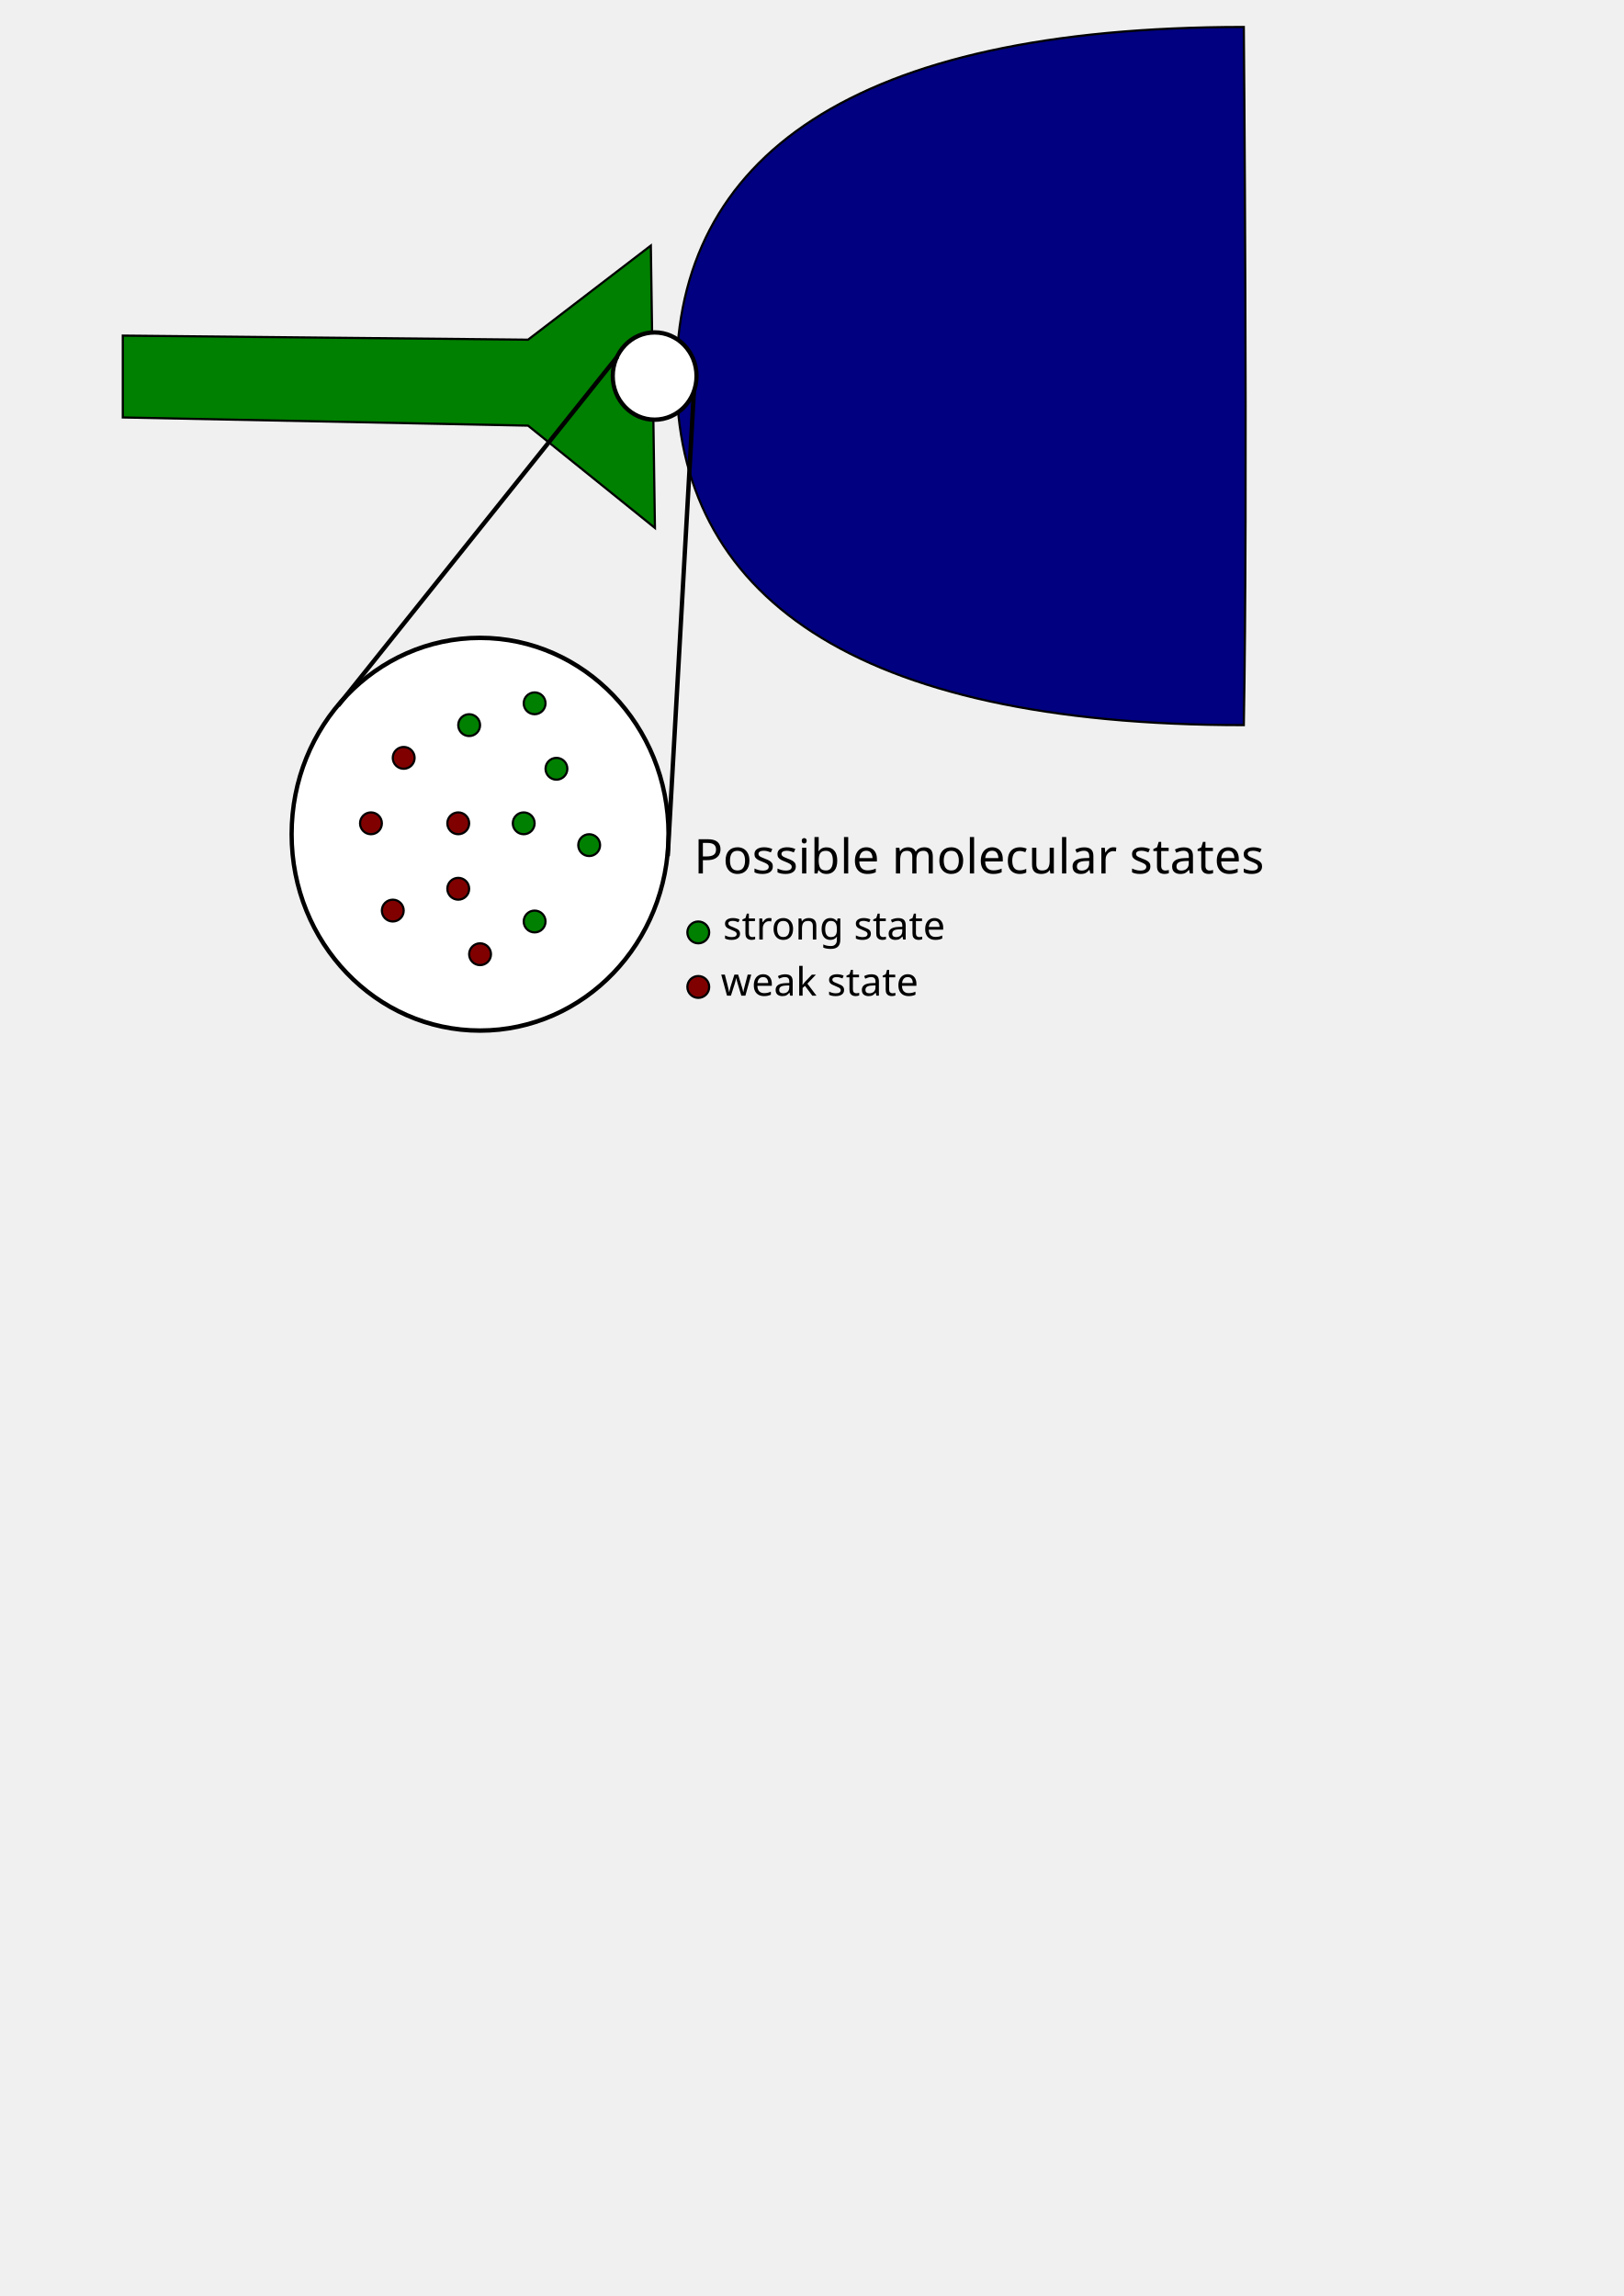
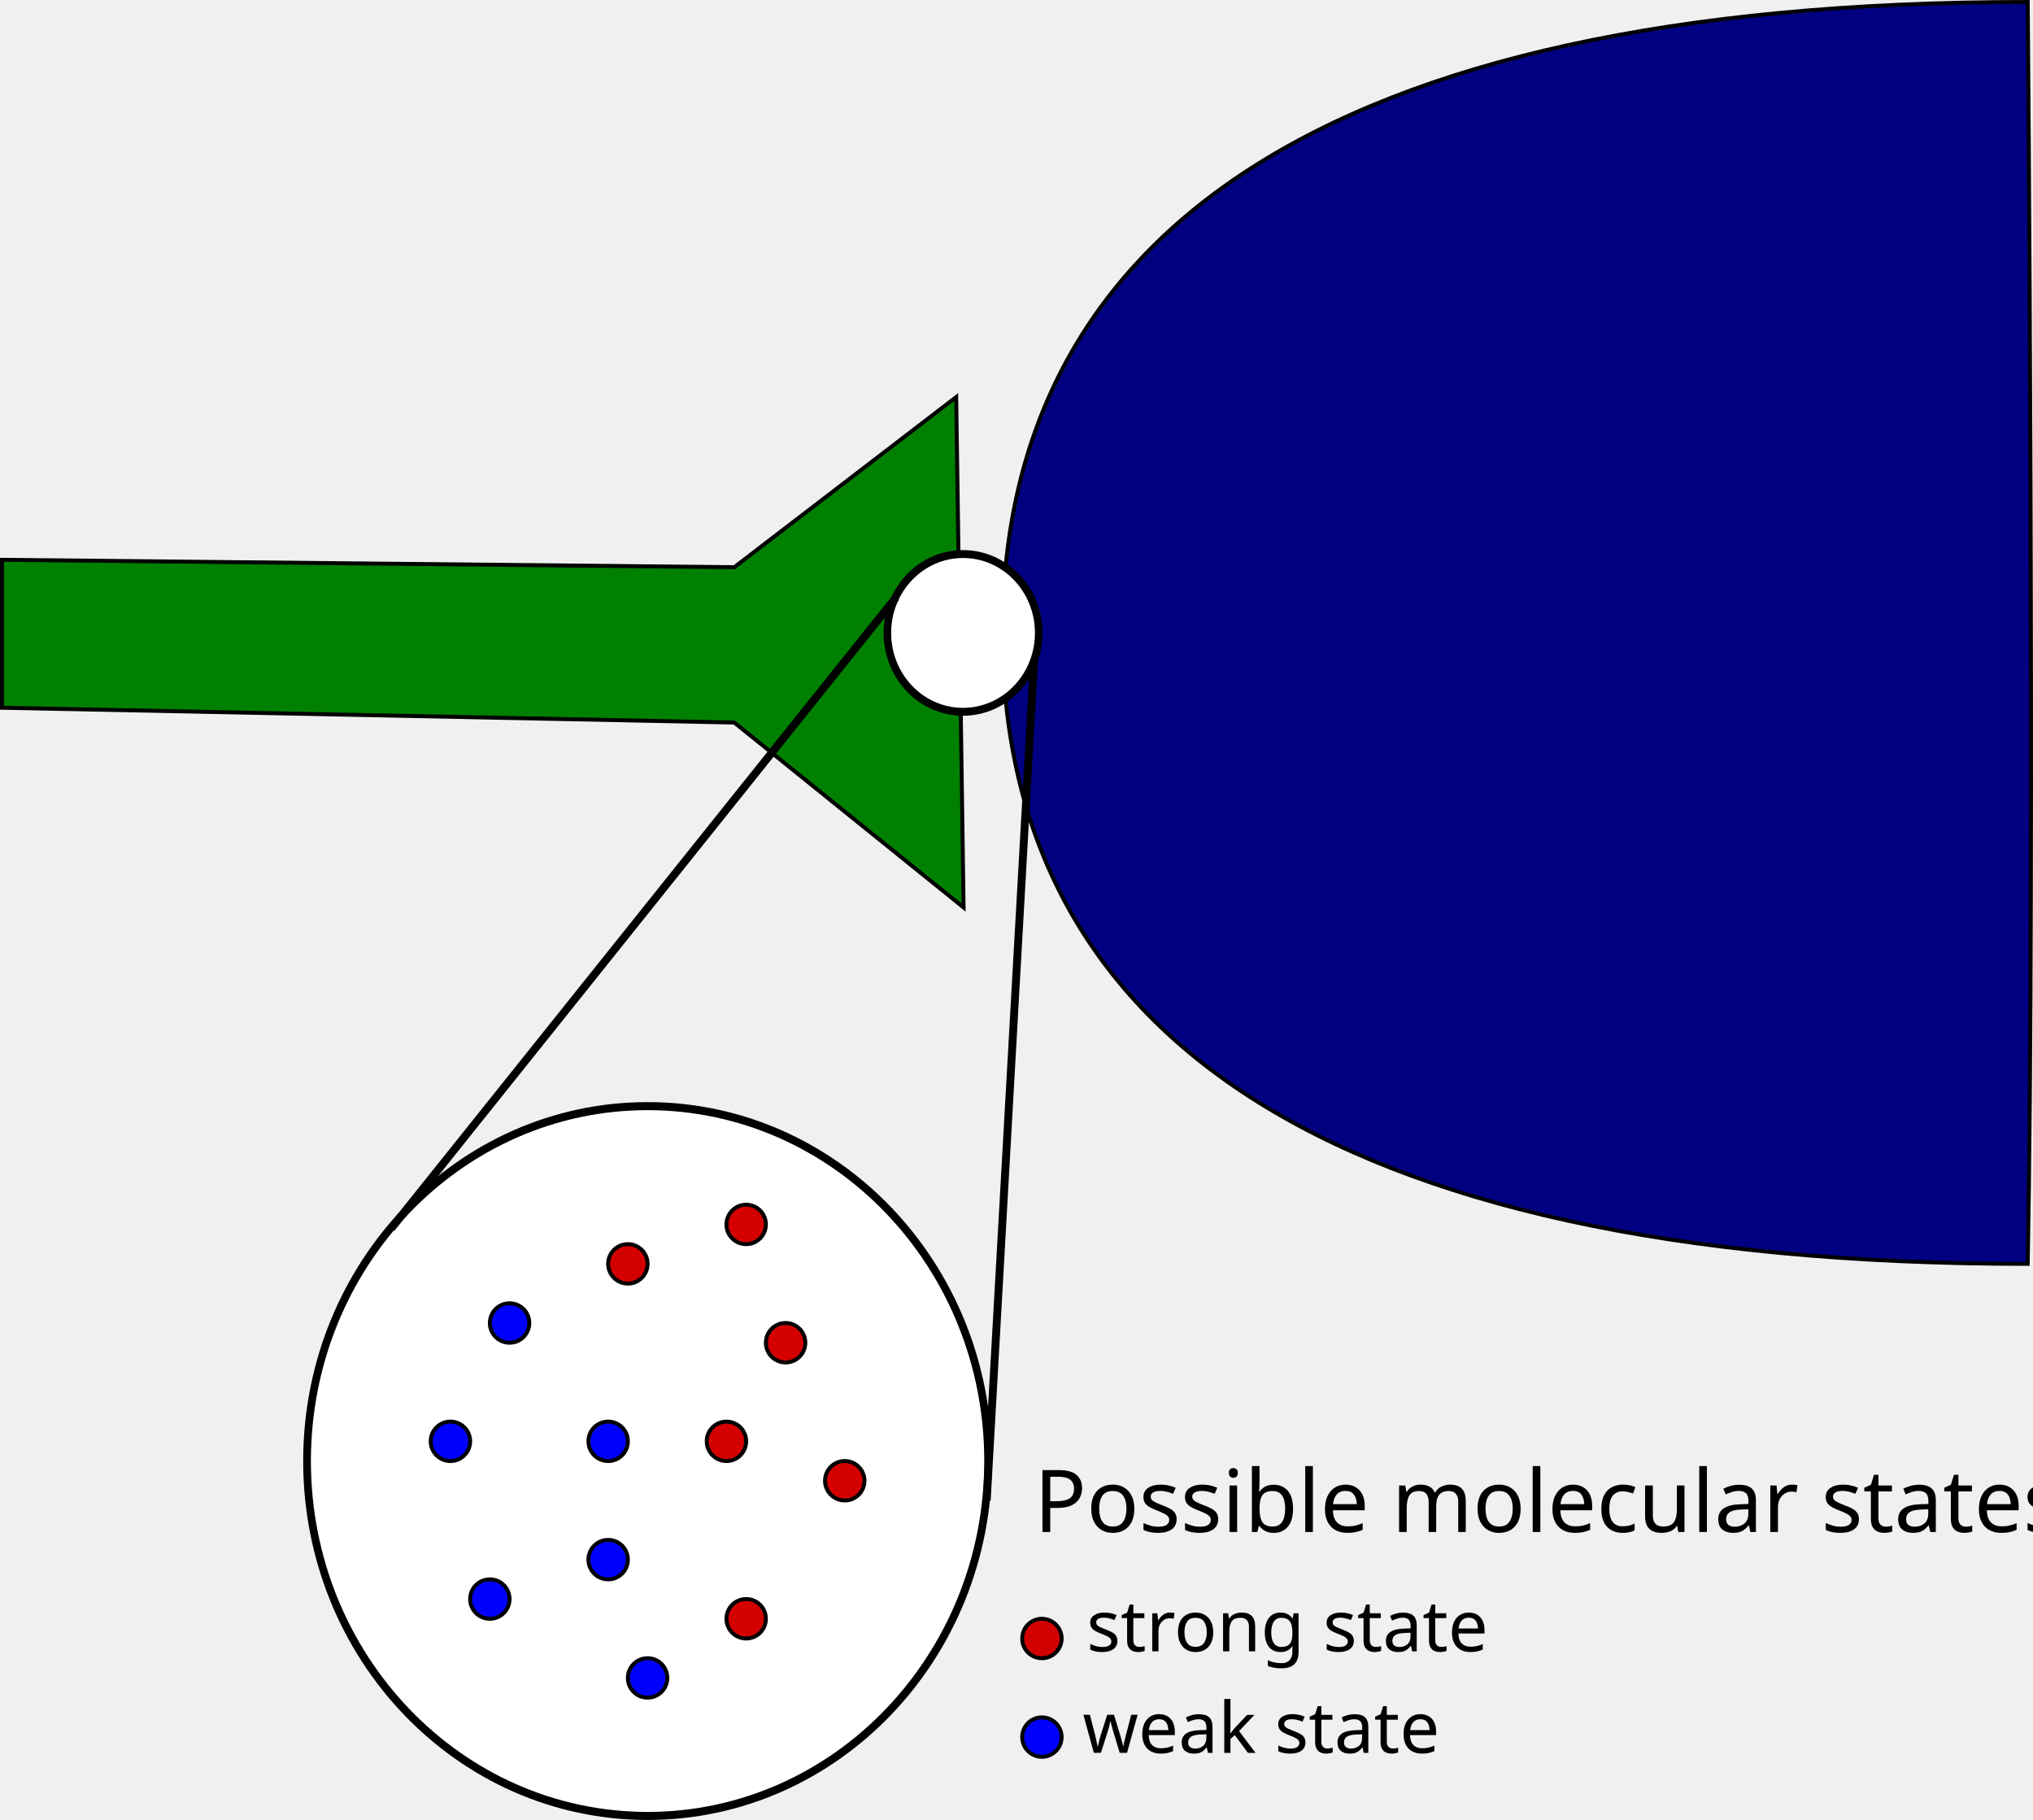
- <svg xmlns="http://www.w3.org/2000/svg" width="744.094" height="1052.362" id="svg2" version="1.1">
+ <svg xmlns="http://www.w3.org/2000/svg" width="515.558" height="461.5" id="svg2" version="1.1">
  <defs id="defs4" />
-   <g id="layer1">
+   <g id="layer1" transform="translate(-55.77605,-11.86218)">
    <path style="fill:#008000;stroke:#000000;stroke-width:1px;stroke-linecap:butt;stroke-linejoin:miter;stroke-opacity:1" d="m 56.276,153.821 185.711,1.876 56.276,-43.145 1.876,129.435 -58.152,-46.897 -185.711,-3.752 z" id="path2987" />
    <path style="fill:#000080;stroke:#000000;stroke-width:1px;stroke-linecap:butt;stroke-linejoin:miter;stroke-opacity:1" d="m 570,12.362 c -180,0 -260,60 -260,160 0,100 80,160 260,160 1.876,-103.173 0,-320 0,-320 z" id="path2991" />
-     <path style="fill:#ffffff;stroke:#000000;stroke-width:3;stroke-linecap:round;stroke-linejoin:round;stroke-miterlimit:4;stroke-dasharray:none;stroke-dashoffset:0" id="path2993" d="m 330,192.362 a 30,30 0 1 1 -60,0 30,30 0 1 1 60,0 z" transform="matrix(0.6396968,0,0,0.6666667,108.091,44.12073)" />
-     <path style="fill:#ffffff;stroke:#000000;stroke-width:1.361;stroke-linecap:round;stroke-linejoin:round;stroke-miterlimit:4;stroke-dasharray:none;stroke-dashoffset:0" id="path2993-8" d="m 360,192.362 a 60,60 0 1 1 -120,0 60,60 0 1 1 120,0 z" transform="matrix(1.439318,0,0,1.5,-211.7953,93.81891)" />
+     <path style="fill:#ffffff;stroke:#000000;stroke-width:3;stroke-linecap:round;stroke-linejoin:round;stroke-miterlimit:4;stroke-dasharray:none;stroke-dashoffset:0" id="path2993" d="m 330,192.362 c 0,16.569 -13.431,30 -30,30 -16.569,0 -30,-13.431 -30,-30 0,-16.569 13.431,-30 30,-30 16.569,0 30,13.431 30,30 z" transform="matrix(0.6396968,0,0,0.6666667,108.091,44.12073)" />
+     <path style="fill:#ffffff;stroke:#000000;stroke-width:1.361;stroke-linecap:round;stroke-linejoin:round;stroke-miterlimit:4;stroke-dasharray:none;stroke-dashoffset:0" id="path2993-8" d="m 360,192.362 c 0,33.137 -26.863,60 -60,60 -33.137,0 -60,-26.863 -60,-60 0,-33.137 26.863,-60 60,-60 33.137,0 60,26.863 60,60 z" transform="matrix(1.439318,0,0,1.5,-211.7953,93.81891)" />
    <path style="fill:none;stroke:#000000;stroke-width:2;stroke-linecap:butt;stroke-linejoin:miter;stroke-miterlimit:4;stroke-opacity:1;stroke-dasharray:none" d="m 283,163.362 -128,160" id="path3781" />
    <path style="fill:none;stroke:#000000;stroke-width:2;stroke-linecap:butt;stroke-linejoin:miter;stroke-miterlimit:4;stroke-opacity:1;stroke-dasharray:none" d="m 318,179.362 -12,213" id="path3783" />
-     <path style="fill:#800000;stroke:#000000;stroke-width:1;stroke-linecap:round;stroke-linejoin:round;stroke-miterlimit:4;stroke-dasharray:none;stroke-dashoffset:0" id="path2994" d="m 190,347.362 a 5,5 0 1 1 -10,0 5,5 0 1 1 10,0 z" />
-     <path transform="translate(60,-25)" style="fill:#008000;stroke:#000000;stroke-width:1;stroke-linecap:round;stroke-linejoin:round;stroke-miterlimit:4;stroke-dasharray:none;stroke-dashoffset:0" id="path2994-3" d="m 190,347.362 a 5,5 0 1 1 -10,0 5,5 0 1 1 10,0 z" />
+     <path style="fill:#0000ff;stroke:#000000;stroke-width:1;stroke-linecap:round;stroke-linejoin:round;stroke-miterlimit:4;stroke-dasharray:none;stroke-dashoffset:0" id="path2994" d="m 190,347.362 c 0,2.761 -2.239,5 -5,5 -2.761,0 -5,-2.239 -5,-5 0,-2.761 2.239,-5 5,-5 2.761,0 5,2.239 5,5 z" />
+     <path transform="translate(60,-25)" style="fill:#d40000;stroke:#000000;stroke-width:1;stroke-linecap:round;stroke-linejoin:round;stroke-miterlimit:4;stroke-dasharray:none;stroke-dashoffset:0" id="path2994-3" d="m 190,347.362 c 0,2.761 -2.239,5 -5,5 -2.761,0 -5,-2.239 -5,-5 0,-2.761 2.239,-5 5,-5 2.761,0 5,2.239 5,5 z" />
    <text xml:space="preserve" style="font-size:40px;font-style:normal;font-weight:normal;line-height:125%;letter-spacing:0px;word-spacing:0px;fill:#000000;fill-opacity:1;stroke:none;font-family:Sans" x="318" y="400.362" id="text3782">
      <tspan x="318" y="400.362" style="font-size:22px" id="tspan3786">Possible molecular states</tspan>
    </text>
-     <path transform="translate(-15,30)" style="fill:#800000;stroke:#000000;stroke-width:1;stroke-linecap:round;stroke-linejoin:round;stroke-miterlimit:4;stroke-dasharray:none;stroke-dashoffset:0" id="path2994-4" d="m 190,347.362 a 5,5 0 1 1 -10,0 5,5 0 1 1 10,0 z" />
-     <path transform="translate(25,30)" style="fill:#800000;stroke:#000000;stroke-width:1;stroke-linecap:round;stroke-linejoin:round;stroke-miterlimit:4;stroke-dasharray:none;stroke-dashoffset:0" id="path2994-47" d="m 190,347.362 a 5,5 0 1 1 -10,0 5,5 0 1 1 10,0 z" />
-     <path transform="translate(-5,70)" style="fill:#800000;stroke:#000000;stroke-width:1;stroke-linecap:round;stroke-linejoin:round;stroke-miterlimit:4;stroke-dasharray:none;stroke-dashoffset:0" id="path2994-34" d="m 190,347.362 a 5,5 0 1 1 -10,0 5,5 0 1 1 10,0 z" />
-     <path transform="translate(35,90)" style="fill:#800000;stroke:#000000;stroke-width:1;stroke-linecap:round;stroke-linejoin:round;stroke-miterlimit:4;stroke-dasharray:none;stroke-dashoffset:0" id="path2994-44" d="m 190,347.362 a 5,5 0 1 1 -10,0 5,5 0 1 1 10,0 z" />
-     <path transform="translate(85,40)" style="fill:#008000;stroke:#000000;stroke-width:1;stroke-linecap:round;stroke-linejoin:round;stroke-miterlimit:4;stroke-dasharray:none;stroke-dashoffset:0" id="path2994-3-3" d="m 190,347.362 a 5,5 0 1 1 -10,0 5,5 0 1 1 10,0 z" />
-     <path transform="translate(60,75)" style="fill:#008000;stroke:#000000;stroke-width:1;stroke-linecap:round;stroke-linejoin:round;stroke-miterlimit:4;stroke-dasharray:none;stroke-dashoffset:0" id="path2994-3-6" d="m 190,347.362 a 5,5 0 1 1 -10,0 5,5 0 1 1 10,0 z" />
-     <path transform="translate(55,30)" style="fill:#008000;stroke:#000000;stroke-width:1;stroke-linecap:round;stroke-linejoin:round;stroke-miterlimit:4;stroke-dasharray:none;stroke-dashoffset:0" id="path2994-3-39" d="m 190,347.362 a 5,5 0 1 1 -10,0 5,5 0 1 1 10,0 z" />
-     <path transform="translate(30,-15)" style="fill:#008000;stroke:#000000;stroke-width:1;stroke-linecap:round;stroke-linejoin:round;stroke-miterlimit:4;stroke-dasharray:none;stroke-dashoffset:0" id="path2994-3-2" d="m 190,347.362 a 5,5 0 1 1 -10,0 5,5 0 1 1 10,0 z" />
-     <path transform="translate(70,5)" style="fill:#008000;stroke:#000000;stroke-width:1;stroke-linecap:round;stroke-linejoin:round;stroke-miterlimit:4;stroke-dasharray:none;stroke-dashoffset:0" id="path2994-3-396" d="m 190,347.362 a 5,5 0 1 1 -10,0 5,5 0 1 1 10,0 z" />
-     <path transform="translate(25,60)" style="fill:#800000;stroke:#000000;stroke-width:1;stroke-linecap:round;stroke-linejoin:round;stroke-miterlimit:4;stroke-dasharray:none;stroke-dashoffset:0" id="path2994-47-3" d="m 190,347.362 a 5,5 0 1 1 -10,0 5,5 0 1 1 10,0 z" />
-     <path transform="translate(135,80)" style="fill:#008000;stroke:#000000;stroke-width:1;stroke-linecap:round;stroke-linejoin:round;stroke-miterlimit:4;stroke-dasharray:none;stroke-dashoffset:0" id="path2994-3-3-6" d="m 190,347.362 a 5,5 0 1 1 -10,0 5,5 0 1 1 10,0 z" />
-     <path transform="translate(135,105)" style="fill:#800000;stroke:#000000;stroke-width:1;stroke-linecap:round;stroke-linejoin:round;stroke-miterlimit:4;stroke-dasharray:none;stroke-dashoffset:0" id="path2994-44-5" d="m 190,347.362 a 5,5 0 1 1 -10,0 5,5 0 1 1 10,0 z" />
+     <path transform="translate(-15,30)" style="fill:#0000ff;stroke:#000000;stroke-width:1;stroke-linecap:round;stroke-linejoin:round;stroke-miterlimit:4;stroke-dasharray:none;stroke-dashoffset:0" id="path2994-4" d="m 190,347.362 c 0,2.761 -2.239,5 -5,5 -2.761,0 -5,-2.239 -5,-5 0,-2.761 2.239,-5 5,-5 2.761,0 5,2.239 5,5 z" />
+     <path transform="translate(25,30)" style="fill:#0000ff;stroke:#000000;stroke-width:1;stroke-linecap:round;stroke-linejoin:round;stroke-miterlimit:4;stroke-dasharray:none;stroke-dashoffset:0" id="path2994-47" d="m 190,347.362 c 0,2.761 -2.239,5 -5,5 -2.761,0 -5,-2.239 -5,-5 0,-2.761 2.239,-5 5,-5 2.761,0 5,2.239 5,5 z" />
+     <path transform="translate(-5,70)" style="fill:#0000ff;stroke:#000000;stroke-width:1;stroke-linecap:round;stroke-linejoin:round;stroke-miterlimit:4;stroke-dasharray:none;stroke-dashoffset:0" id="path2994-34" d="m 190,347.362 c 0,2.761 -2.239,5 -5,5 -2.761,0 -5,-2.239 -5,-5 0,-2.761 2.239,-5 5,-5 2.761,0 5,2.239 5,5 z" />
+     <path transform="translate(35,90)" style="fill:#0000ff;stroke:#000000;stroke-width:1;stroke-linecap:round;stroke-linejoin:round;stroke-miterlimit:4;stroke-dasharray:none;stroke-dashoffset:0" id="path2994-44" d="m 190,347.362 c 0,2.761 -2.239,5 -5,5 -2.761,0 -5,-2.239 -5,-5 0,-2.761 2.239,-5 5,-5 2.761,0 5,2.239 5,5 z" />
+     <path transform="translate(85,40)" style="fill:#d40000;stroke:#000000;stroke-width:1;stroke-linecap:round;stroke-linejoin:round;stroke-miterlimit:4;stroke-dasharray:none;stroke-dashoffset:0" id="path2994-3-3" d="m 190,347.362 c 0,2.761 -2.239,5 -5,5 -2.761,0 -5,-2.239 -5,-5 0,-2.761 2.239,-5 5,-5 2.761,0 5,2.239 5,5 z" />
+     <path transform="translate(60,75)" style="fill:#d40000;stroke:#000000;stroke-width:1;stroke-linecap:round;stroke-linejoin:round;stroke-miterlimit:4;stroke-dasharray:none;stroke-dashoffset:0" id="path2994-3-6" d="m 190,347.362 c 0,2.761 -2.239,5 -5,5 -2.761,0 -5,-2.239 -5,-5 0,-2.761 2.239,-5 5,-5 2.761,0 5,2.239 5,5 z" />
+     <path transform="translate(55,30)" style="fill:#d40000;stroke:#000000;stroke-width:1;stroke-linecap:round;stroke-linejoin:round;stroke-miterlimit:4;stroke-dasharray:none;stroke-dashoffset:0" id="path2994-3-39" d="m 190,347.362 c 0,2.761 -2.239,5 -5,5 -2.761,0 -5,-2.239 -5,-5 0,-2.761 2.239,-5 5,-5 2.761,0 5,2.239 5,5 z" />
+     <path transform="translate(30,-15)" style="fill:#d40000;stroke:#000000;stroke-width:1;stroke-linecap:round;stroke-linejoin:round;stroke-miterlimit:4;stroke-dasharray:none;stroke-dashoffset:0" id="path2994-3-2" d="m 190,347.362 c 0,2.761 -2.239,5 -5,5 -2.761,0 -5,-2.239 -5,-5 0,-2.761 2.239,-5 5,-5 2.761,0 5,2.239 5,5 z" />
+     <path transform="translate(70,5)" style="fill:#d40000;stroke:#000000;stroke-width:1;stroke-linecap:round;stroke-linejoin:round;stroke-miterlimit:4;stroke-dasharray:none;stroke-dashoffset:0" id="path2994-3-396" d="m 190,347.362 c 0,2.761 -2.239,5 -5,5 -2.761,0 -5,-2.239 -5,-5 0,-2.761 2.239,-5 5,-5 2.761,0 5,2.239 5,5 z" />
+     <path transform="translate(25,60)" style="fill:#0000ff;stroke:#000000;stroke-width:1;stroke-linecap:round;stroke-linejoin:round;stroke-miterlimit:4;stroke-dasharray:none;stroke-dashoffset:0" id="path2994-47-3" d="m 190,347.362 c 0,2.761 -2.239,5 -5,5 -2.761,0 -5,-2.239 -5,-5 0,-2.761 2.239,-5 5,-5 2.761,0 5,2.239 5,5 z" />
+     <path transform="translate(135,80)" style="fill:#d40000;stroke:#000000;stroke-width:1;stroke-linecap:round;stroke-linejoin:round;stroke-miterlimit:4;stroke-dasharray:none;stroke-dashoffset:0" id="path2994-3-3-6" d="m 190,347.362 c 0,2.761 -2.239,5 -5,5 -2.761,0 -5,-2.239 -5,-5 0,-2.761 2.239,-5 5,-5 2.761,0 5,2.239 5,5 z" />
+     <path transform="translate(135,105)" style="fill:#0000ff;stroke:#000000;stroke-width:1;stroke-linecap:round;stroke-linejoin:round;stroke-miterlimit:4;stroke-dasharray:none;stroke-dashoffset:0" id="path2994-44-5" d="m 190,347.362 c 0,2.761 -2.239,5 -5,5 -2.761,0 -5,-2.239 -5,-5 0,-2.761 2.239,-5 5,-5 2.761,0 5,2.239 5,5 z" />
    <text xml:space="preserve" style="font-size:14px;font-style:normal;font-weight:normal;line-height:125%;letter-spacing:0px;word-spacing:0px;fill:#000000;fill-opacity:1;stroke:none;font-family:Sans" x="331.33" y="430.613" id="text3929">
      <tspan id="tspan3931" x="331.33" y="430.613" style="font-size:18px">strong state</tspan>
    </text>
    <text xml:space="preserve" style="font-size:14px;font-style:normal;font-weight:normal;line-height:125%;letter-spacing:0px;word-spacing:0px;fill:#000000;fill-opacity:1;stroke:none;font-family:Sans" x="330.32" y="456.372" id="text3933">
      <tspan id="tspan3935" x="330.32" y="456.372" style="font-size:18px">weak state</tspan>
    </text>
  </g>
</svg>
